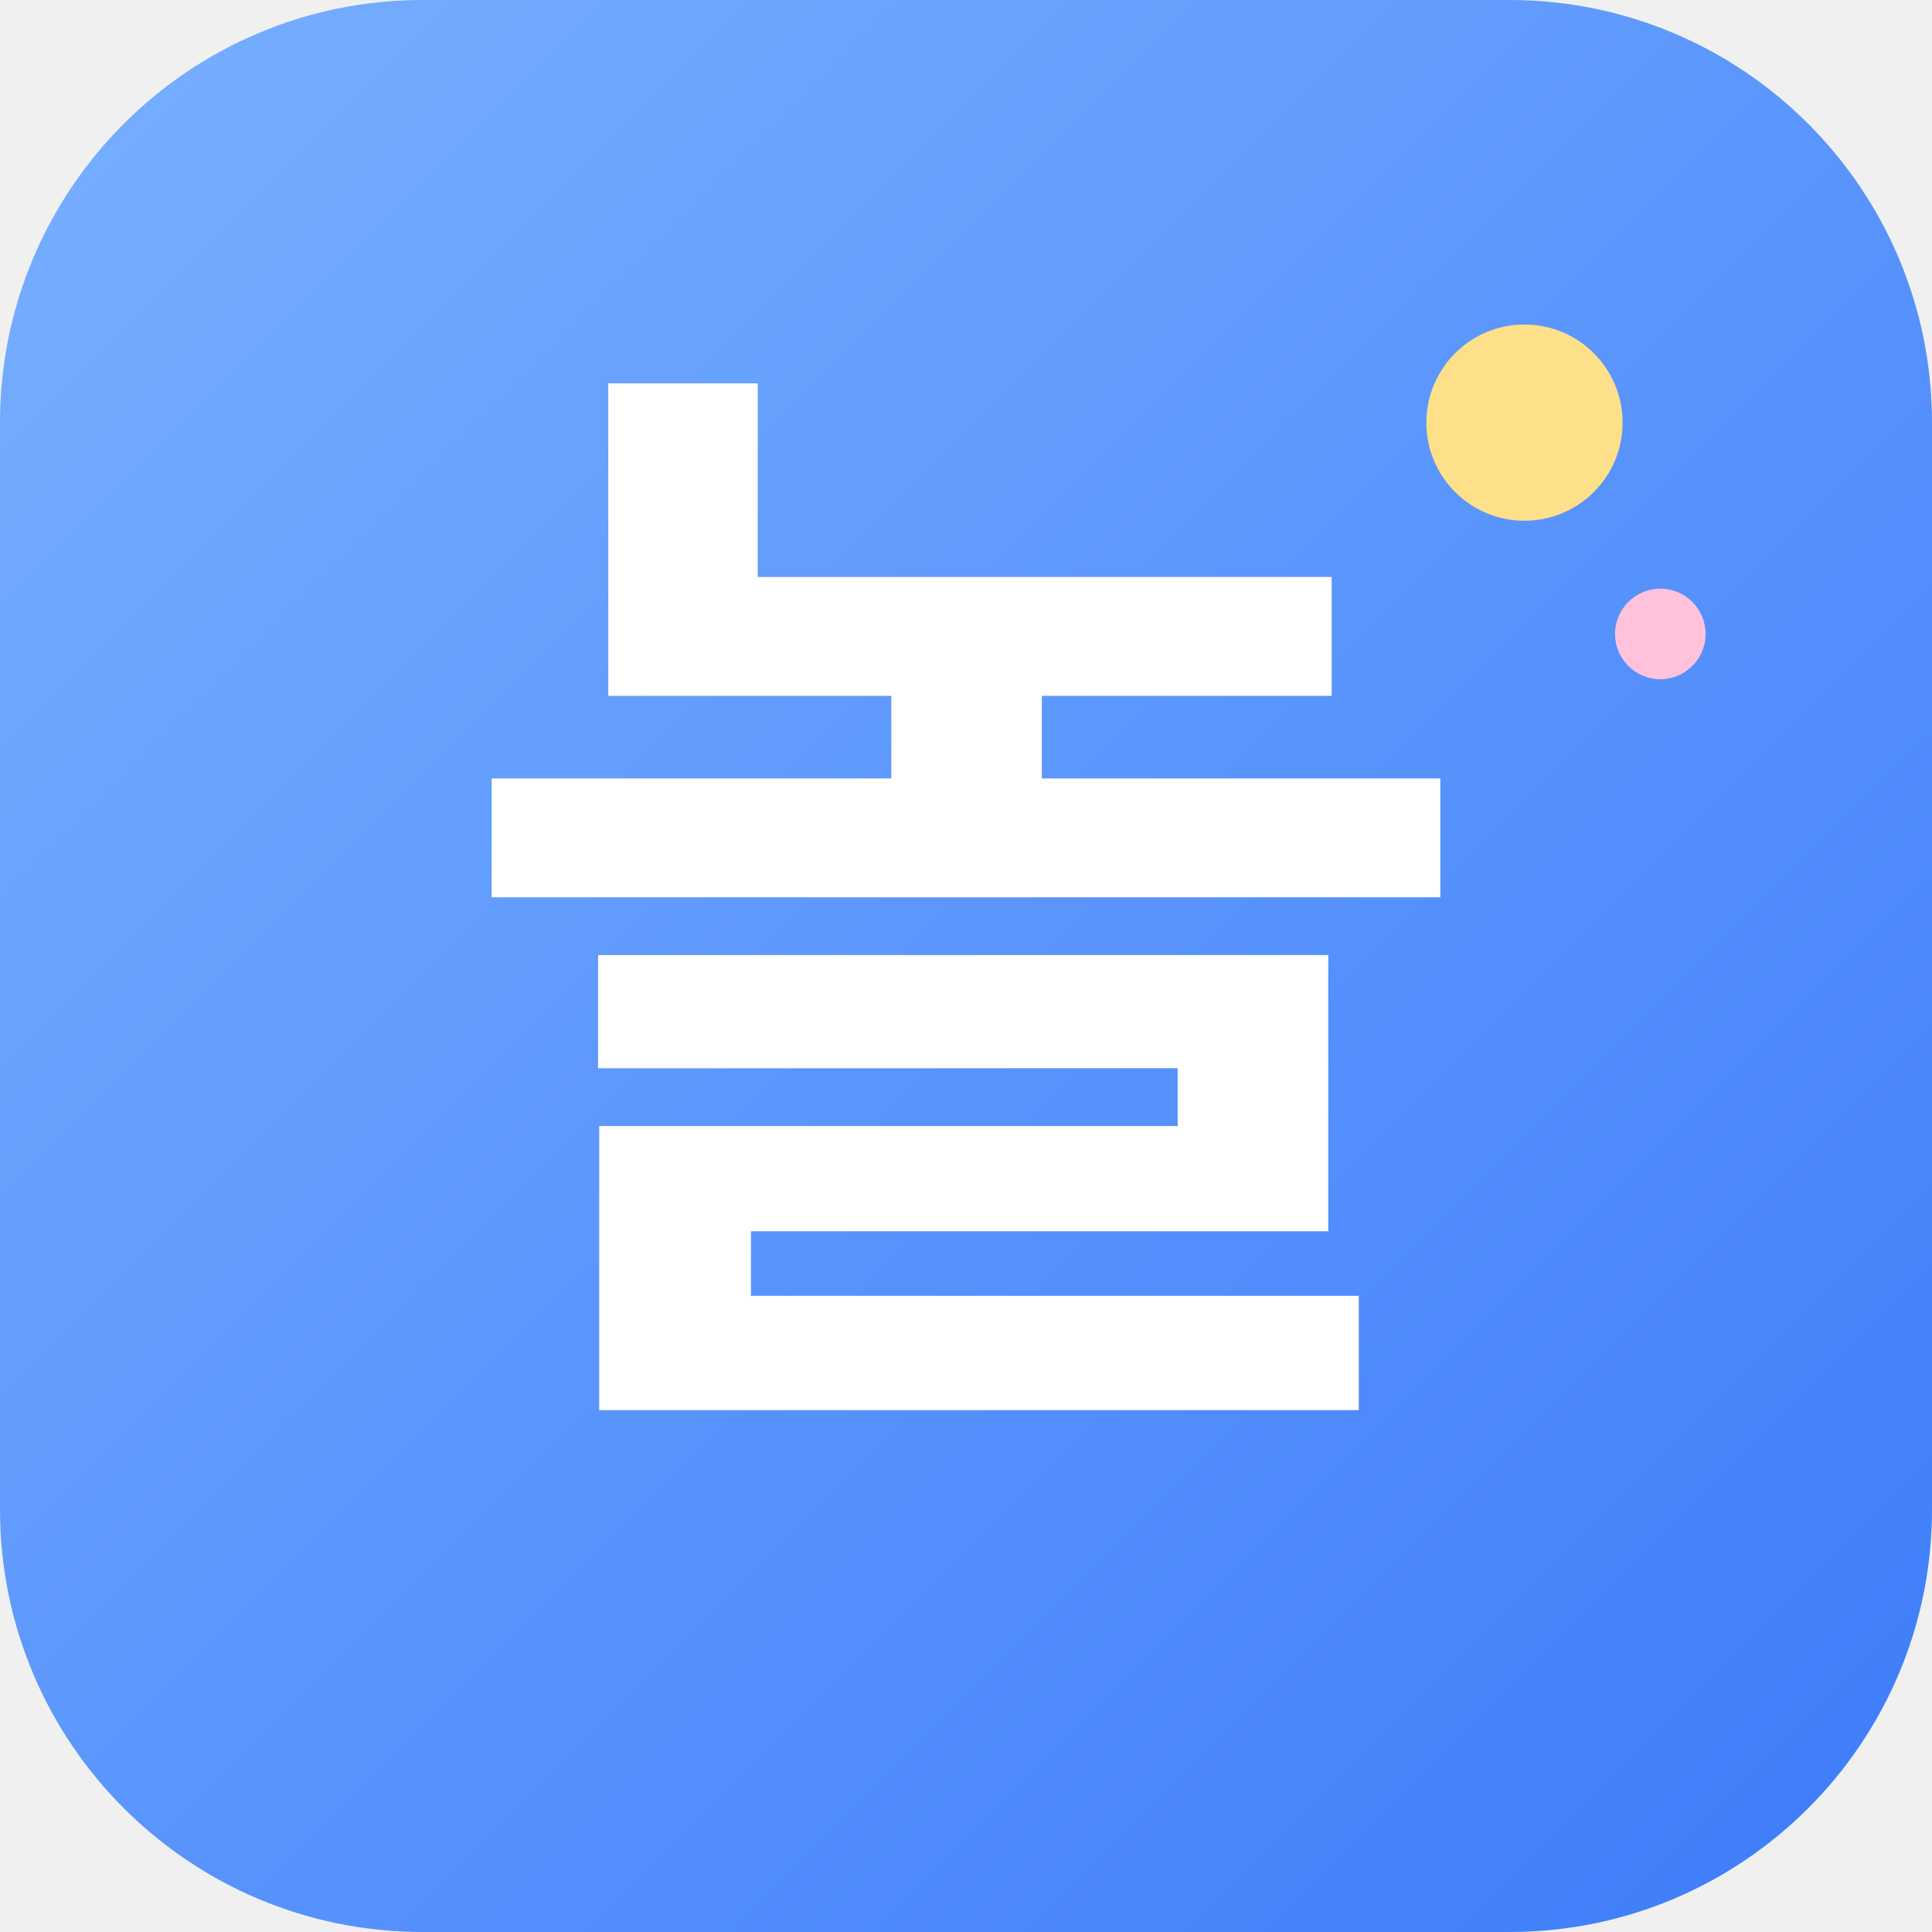
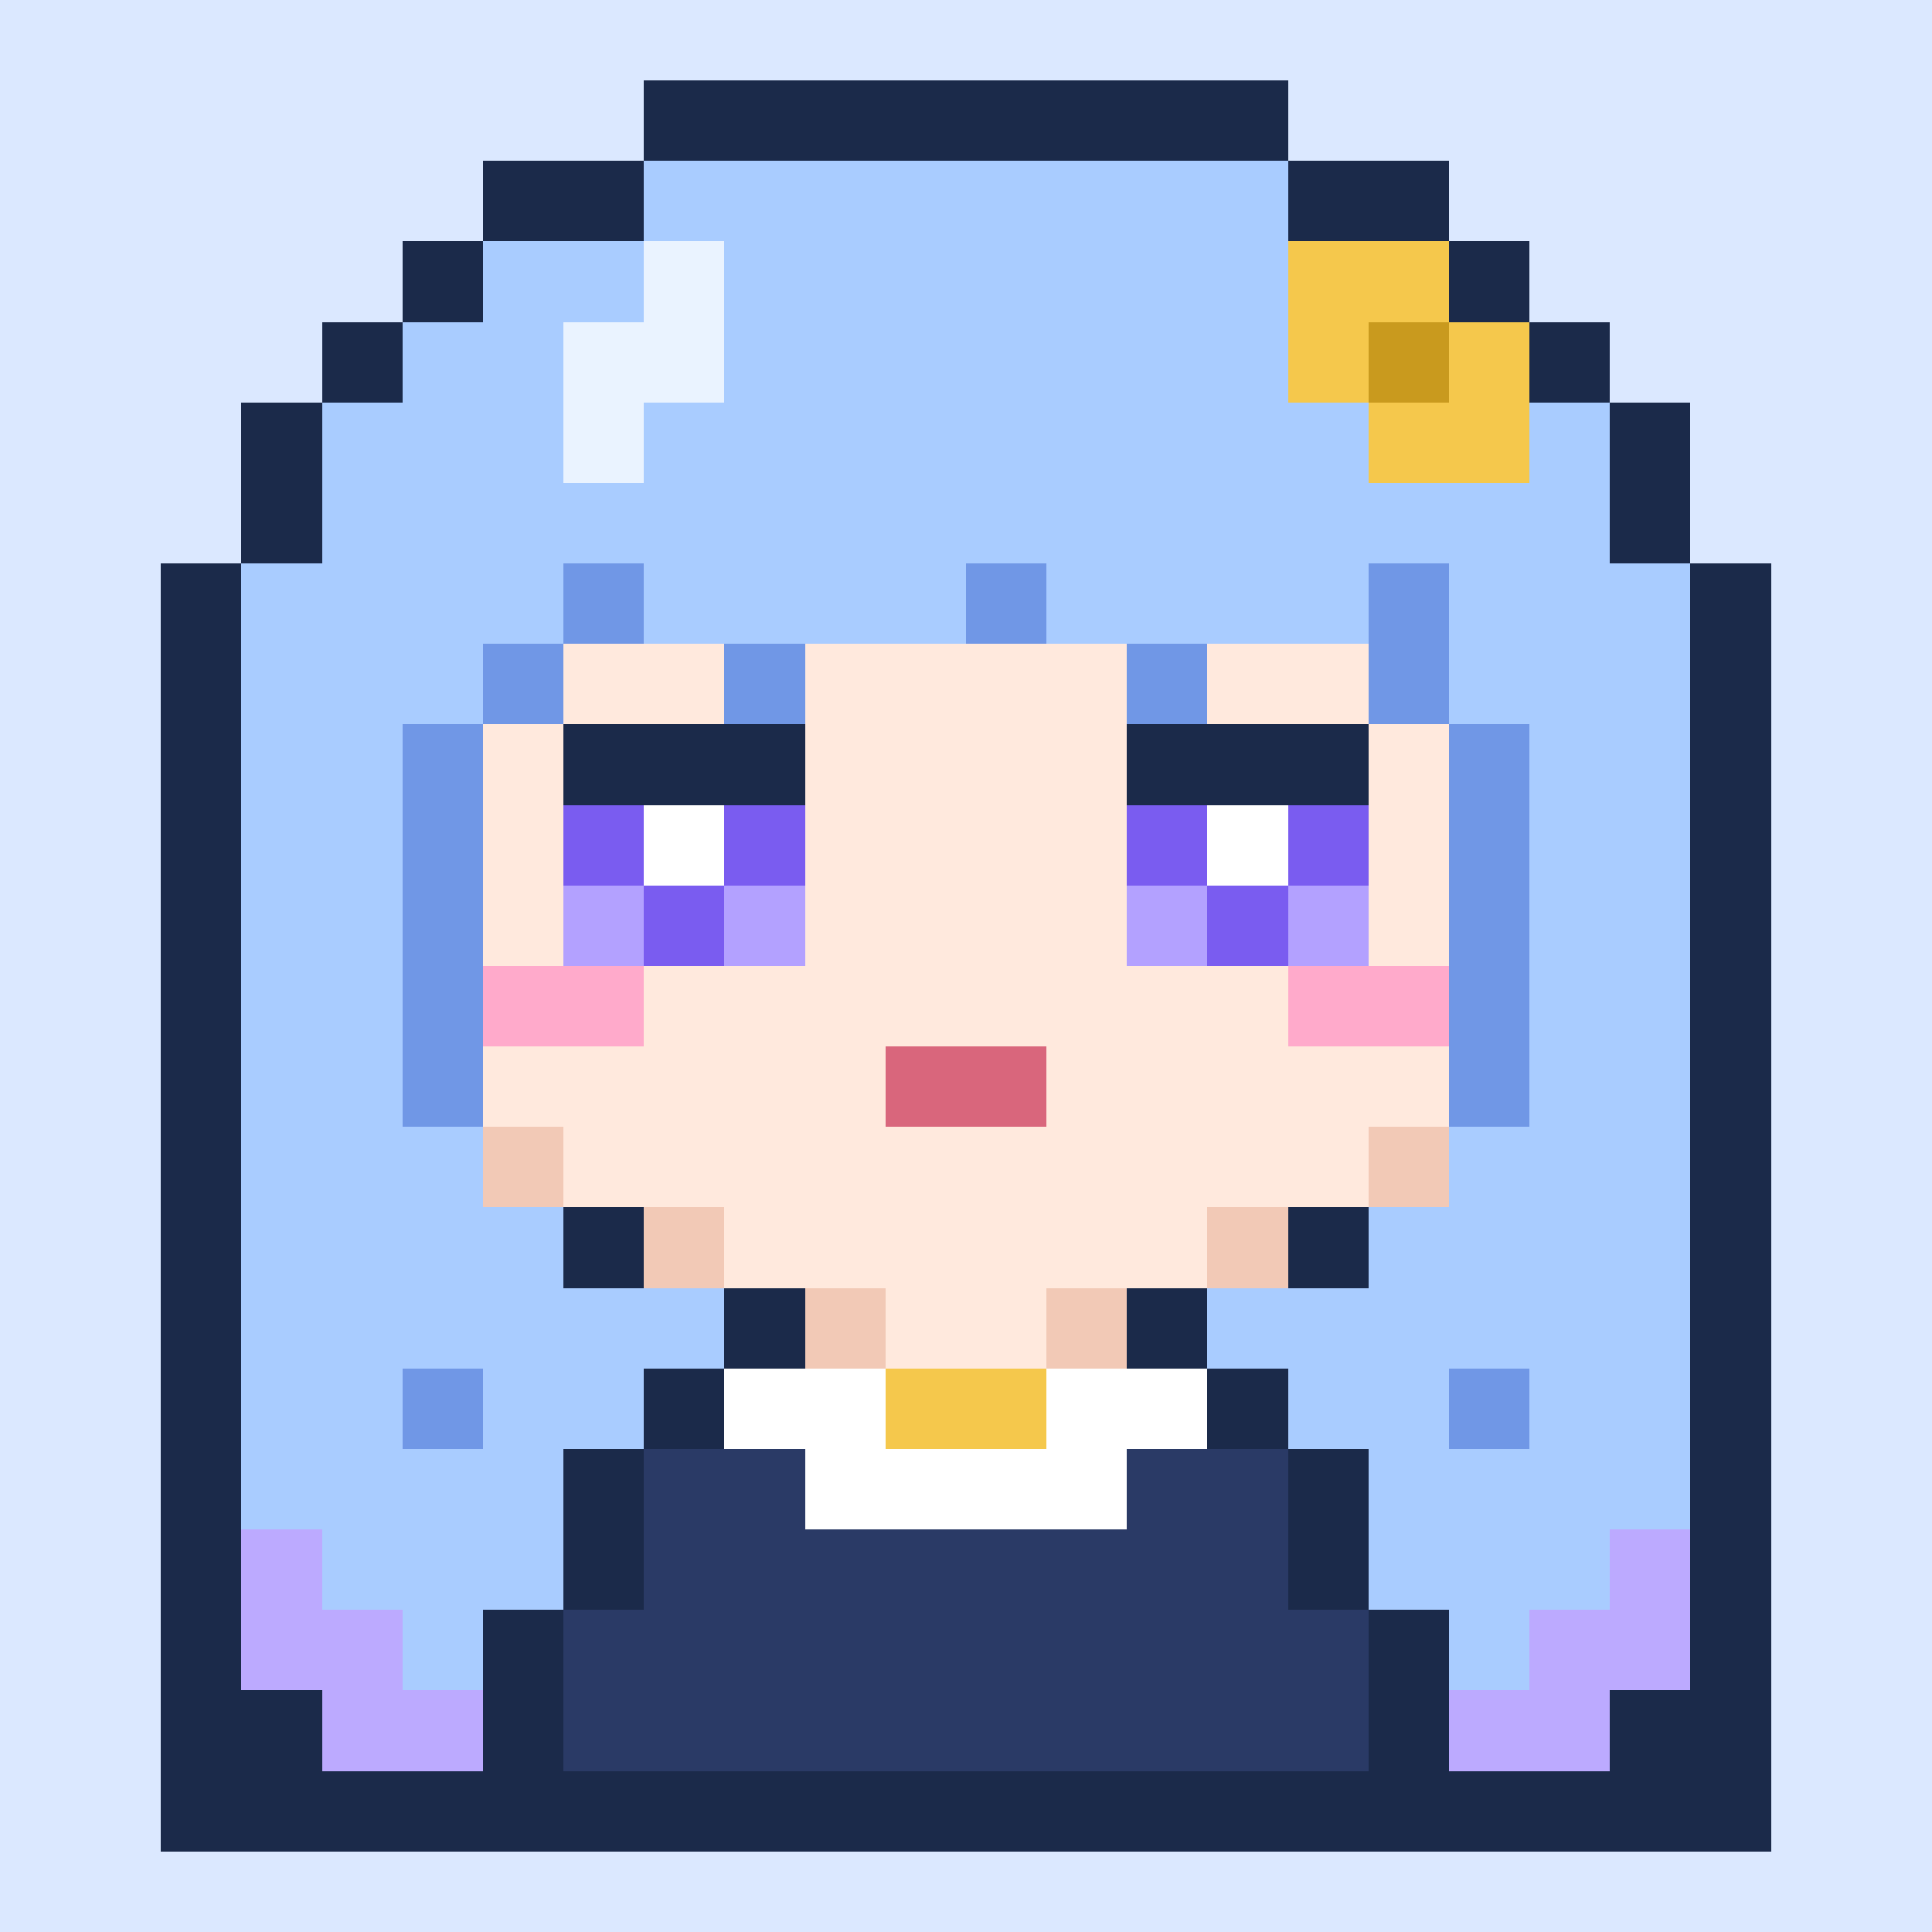
- <svg xmlns="http://www.w3.org/2000/svg" viewBox="0 0 512 512">
-   <defs>
-     <linearGradient id="g" x1="0" y1="0" x2="1" y2="1">
-       <stop offset="0" stop-color="#78b0ff" />
-       <stop offset="1" stop-color="#3d7bfa" />
-     </linearGradient>
-   </defs>
-   <rect width="512" height="512" rx="112" fill="url(#g)" />
-   <circle cx="404" cy="112" r="26" fill="#ffe08a" />
-   <circle cx="440" cy="168" r="12" fill="#ffc2db" />
-   <text x="256" y="350" text-anchor="middle" font-size="300" font-weight="900" font-family="'Pretendard Variable','Apple SD Gothic Neo','Malgun Gothic','Noto Sans KR',sans-serif" fill="#fff">놀</text>
+ <svg xmlns="http://www.w3.org/2000/svg" viewBox="0 0 24 24" shape-rendering="crispEdges">
+   <rect x="0" y="0" width="24" height="1" fill="#dbe8ff" />
+   <rect x="0" y="1" width="8" height="1" fill="#dbe8ff" />
+   <rect x="8" y="1" width="8" height="1" fill="#1b2a4a" />
+   <rect x="16" y="1" width="8" height="1" fill="#dbe8ff" />
+   <rect x="0" y="2" width="6" height="1" fill="#dbe8ff" />
+   <rect x="6" y="2" width="2" height="1" fill="#1b2a4a" />
+   <rect x="8" y="2" width="8" height="1" fill="#a9ccff" />
+   <rect x="16" y="2" width="2" height="1" fill="#1b2a4a" />
+   <rect x="18" y="2" width="6" height="1" fill="#dbe8ff" />
+   <rect x="0" y="3" width="5" height="1" fill="#dbe8ff" />
+   <rect x="5" y="3" width="1" height="1" fill="#1b2a4a" />
+   <rect x="6" y="3" width="2" height="1" fill="#a9ccff" />
+   <rect x="8" y="3" width="1" height="1" fill="#eaf3ff" />
+   <rect x="9" y="3" width="7" height="1" fill="#a9ccff" />
+   <rect x="16" y="3" width="2" height="1" fill="#f5c84c" />
+   <rect x="18" y="3" width="1" height="1" fill="#1b2a4a" />
+   <rect x="19" y="3" width="5" height="1" fill="#dbe8ff" />
+   <rect x="0" y="4" width="4" height="1" fill="#dbe8ff" />
+   <rect x="4" y="4" width="1" height="1" fill="#1b2a4a" />
+   <rect x="5" y="4" width="2" height="1" fill="#a9ccff" />
+   <rect x="7" y="4" width="2" height="1" fill="#eaf3ff" />
+   <rect x="9" y="4" width="7" height="1" fill="#a9ccff" />
+   <rect x="16" y="4" width="1" height="1" fill="#f5c84c" />
+   <rect x="17" y="4" width="1" height="1" fill="#c99a1e" />
+   <rect x="18" y="4" width="1" height="1" fill="#f5c84c" />
+   <rect x="19" y="4" width="1" height="1" fill="#1b2a4a" />
+   <rect x="20" y="4" width="4" height="1" fill="#dbe8ff" />
+   <rect x="0" y="5" width="3" height="1" fill="#dbe8ff" />
+   <rect x="3" y="5" width="1" height="1" fill="#1b2a4a" />
+   <rect x="4" y="5" width="3" height="1" fill="#a9ccff" />
+   <rect x="7" y="5" width="1" height="1" fill="#eaf3ff" />
+   <rect x="8" y="5" width="9" height="1" fill="#a9ccff" />
+   <rect x="17" y="5" width="2" height="1" fill="#f5c84c" />
+   <rect x="19" y="5" width="1" height="1" fill="#a9ccff" />
+   <rect x="20" y="5" width="1" height="1" fill="#1b2a4a" />
+   <rect x="21" y="5" width="3" height="1" fill="#dbe8ff" />
+   <rect x="0" y="6" width="3" height="1" fill="#dbe8ff" />
+   <rect x="3" y="6" width="1" height="1" fill="#1b2a4a" />
+   <rect x="4" y="6" width="16" height="1" fill="#a9ccff" />
+   <rect x="20" y="6" width="1" height="1" fill="#1b2a4a" />
+   <rect x="21" y="6" width="3" height="1" fill="#dbe8ff" />
+   <rect x="0" y="7" width="2" height="1" fill="#dbe8ff" />
+   <rect x="2" y="7" width="1" height="1" fill="#1b2a4a" />
+   <rect x="3" y="7" width="4" height="1" fill="#a9ccff" />
+   <rect x="7" y="7" width="1" height="1" fill="#7097e6" />
+   <rect x="8" y="7" width="4" height="1" fill="#a9ccff" />
+   <rect x="12" y="7" width="1" height="1" fill="#7097e6" />
+   <rect x="13" y="7" width="4" height="1" fill="#a9ccff" />
+   <rect x="17" y="7" width="1" height="1" fill="#7097e6" />
+   <rect x="18" y="7" width="3" height="1" fill="#a9ccff" />
+   <rect x="21" y="7" width="1" height="1" fill="#1b2a4a" />
+   <rect x="22" y="7" width="2" height="1" fill="#dbe8ff" />
+   <rect x="0" y="8" width="2" height="1" fill="#dbe8ff" />
+   <rect x="2" y="8" width="1" height="1" fill="#1b2a4a" />
+   <rect x="3" y="8" width="3" height="1" fill="#a9ccff" />
+   <rect x="6" y="8" width="1" height="1" fill="#7097e6" />
+   <rect x="7" y="8" width="2" height="1" fill="#ffe9dd" />
+   <rect x="9" y="8" width="1" height="1" fill="#7097e6" />
+   <rect x="10" y="8" width="4" height="1" fill="#ffe9dd" />
+   <rect x="14" y="8" width="1" height="1" fill="#7097e6" />
+   <rect x="15" y="8" width="2" height="1" fill="#ffe9dd" />
+   <rect x="17" y="8" width="1" height="1" fill="#7097e6" />
+   <rect x="18" y="8" width="3" height="1" fill="#a9ccff" />
+   <rect x="21" y="8" width="1" height="1" fill="#1b2a4a" />
+   <rect x="22" y="8" width="2" height="1" fill="#dbe8ff" />
+   <rect x="0" y="9" width="2" height="1" fill="#dbe8ff" />
+   <rect x="2" y="9" width="1" height="1" fill="#1b2a4a" />
+   <rect x="3" y="9" width="2" height="1" fill="#a9ccff" />
+   <rect x="5" y="9" width="1" height="1" fill="#7097e6" />
+   <rect x="6" y="9" width="1" height="1" fill="#ffe9dd" />
+   <rect x="7" y="9" width="3" height="1" fill="#1b2a4a" />
+   <rect x="10" y="9" width="4" height="1" fill="#ffe9dd" />
+   <rect x="14" y="9" width="3" height="1" fill="#1b2a4a" />
+   <rect x="17" y="9" width="1" height="1" fill="#ffe9dd" />
+   <rect x="18" y="9" width="1" height="1" fill="#7097e6" />
+   <rect x="19" y="9" width="2" height="1" fill="#a9ccff" />
+   <rect x="21" y="9" width="1" height="1" fill="#1b2a4a" />
+   <rect x="22" y="9" width="2" height="1" fill="#dbe8ff" />
+   <rect x="0" y="10" width="2" height="1" fill="#dbe8ff" />
+   <rect x="2" y="10" width="1" height="1" fill="#1b2a4a" />
+   <rect x="3" y="10" width="2" height="1" fill="#a9ccff" />
+   <rect x="5" y="10" width="1" height="1" fill="#7097e6" />
+   <rect x="6" y="10" width="1" height="1" fill="#ffe9dd" />
+   <rect x="7" y="10" width="1" height="1" fill="#7a5cf0" />
+   <rect x="8" y="10" width="1" height="1" fill="#ffffff" />
+   <rect x="9" y="10" width="1" height="1" fill="#7a5cf0" />
+   <rect x="10" y="10" width="4" height="1" fill="#ffe9dd" />
+   <rect x="14" y="10" width="1" height="1" fill="#7a5cf0" />
+   <rect x="15" y="10" width="1" height="1" fill="#ffffff" />
+   <rect x="16" y="10" width="1" height="1" fill="#7a5cf0" />
+   <rect x="17" y="10" width="1" height="1" fill="#ffe9dd" />
+   <rect x="18" y="10" width="1" height="1" fill="#7097e6" />
+   <rect x="19" y="10" width="2" height="1" fill="#a9ccff" />
+   <rect x="21" y="10" width="1" height="1" fill="#1b2a4a" />
+   <rect x="22" y="10" width="2" height="1" fill="#dbe8ff" />
+   <rect x="0" y="11" width="2" height="1" fill="#dbe8ff" />
+   <rect x="2" y="11" width="1" height="1" fill="#1b2a4a" />
+   <rect x="3" y="11" width="2" height="1" fill="#a9ccff" />
+   <rect x="5" y="11" width="1" height="1" fill="#7097e6" />
+   <rect x="6" y="11" width="1" height="1" fill="#ffe9dd" />
+   <rect x="7" y="11" width="1" height="1" fill="#b3a1ff" />
+   <rect x="8" y="11" width="1" height="1" fill="#7a5cf0" />
+   <rect x="9" y="11" width="1" height="1" fill="#b3a1ff" />
+   <rect x="10" y="11" width="4" height="1" fill="#ffe9dd" />
+   <rect x="14" y="11" width="1" height="1" fill="#b3a1ff" />
+   <rect x="15" y="11" width="1" height="1" fill="#7a5cf0" />
+   <rect x="16" y="11" width="1" height="1" fill="#b3a1ff" />
+   <rect x="17" y="11" width="1" height="1" fill="#ffe9dd" />
+   <rect x="18" y="11" width="1" height="1" fill="#7097e6" />
+   <rect x="19" y="11" width="2" height="1" fill="#a9ccff" />
+   <rect x="21" y="11" width="1" height="1" fill="#1b2a4a" />
+   <rect x="22" y="11" width="2" height="1" fill="#dbe8ff" />
+   <rect x="0" y="12" width="2" height="1" fill="#dbe8ff" />
+   <rect x="2" y="12" width="1" height="1" fill="#1b2a4a" />
+   <rect x="3" y="12" width="2" height="1" fill="#a9ccff" />
+   <rect x="5" y="12" width="1" height="1" fill="#7097e6" />
+   <rect x="6" y="12" width="2" height="1" fill="#ffaacb" />
+   <rect x="8" y="12" width="8" height="1" fill="#ffe9dd" />
+   <rect x="16" y="12" width="2" height="1" fill="#ffaacb" />
+   <rect x="18" y="12" width="1" height="1" fill="#7097e6" />
+   <rect x="19" y="12" width="2" height="1" fill="#a9ccff" />
+   <rect x="21" y="12" width="1" height="1" fill="#1b2a4a" />
+   <rect x="22" y="12" width="2" height="1" fill="#dbe8ff" />
+   <rect x="0" y="13" width="2" height="1" fill="#dbe8ff" />
+   <rect x="2" y="13" width="1" height="1" fill="#1b2a4a" />
+   <rect x="3" y="13" width="2" height="1" fill="#a9ccff" />
+   <rect x="5" y="13" width="1" height="1" fill="#7097e6" />
+   <rect x="6" y="13" width="5" height="1" fill="#ffe9dd" />
+   <rect x="11" y="13" width="2" height="1" fill="#d9667c" />
+   <rect x="13" y="13" width="5" height="1" fill="#ffe9dd" />
+   <rect x="18" y="13" width="1" height="1" fill="#7097e6" />
+   <rect x="19" y="13" width="2" height="1" fill="#a9ccff" />
+   <rect x="21" y="13" width="1" height="1" fill="#1b2a4a" />
+   <rect x="22" y="13" width="2" height="1" fill="#dbe8ff" />
+   <rect x="0" y="14" width="2" height="1" fill="#dbe8ff" />
+   <rect x="2" y="14" width="1" height="1" fill="#1b2a4a" />
+   <rect x="3" y="14" width="3" height="1" fill="#a9ccff" />
+   <rect x="6" y="14" width="1" height="1" fill="#f2c9b6" />
+   <rect x="7" y="14" width="10" height="1" fill="#ffe9dd" />
+   <rect x="17" y="14" width="1" height="1" fill="#f2c9b6" />
+   <rect x="18" y="14" width="3" height="1" fill="#a9ccff" />
+   <rect x="21" y="14" width="1" height="1" fill="#1b2a4a" />
+   <rect x="22" y="14" width="2" height="1" fill="#dbe8ff" />
+   <rect x="0" y="15" width="2" height="1" fill="#dbe8ff" />
+   <rect x="2" y="15" width="1" height="1" fill="#1b2a4a" />
+   <rect x="3" y="15" width="4" height="1" fill="#a9ccff" />
+   <rect x="7" y="15" width="1" height="1" fill="#1b2a4a" />
+   <rect x="8" y="15" width="1" height="1" fill="#f2c9b6" />
+   <rect x="9" y="15" width="6" height="1" fill="#ffe9dd" />
+   <rect x="15" y="15" width="1" height="1" fill="#f2c9b6" />
+   <rect x="16" y="15" width="1" height="1" fill="#1b2a4a" />
+   <rect x="17" y="15" width="4" height="1" fill="#a9ccff" />
+   <rect x="21" y="15" width="1" height="1" fill="#1b2a4a" />
+   <rect x="22" y="15" width="2" height="1" fill="#dbe8ff" />
+   <rect x="0" y="16" width="2" height="1" fill="#dbe8ff" />
+   <rect x="2" y="16" width="1" height="1" fill="#1b2a4a" />
+   <rect x="3" y="16" width="6" height="1" fill="#a9ccff" />
+   <rect x="9" y="16" width="1" height="1" fill="#1b2a4a" />
+   <rect x="10" y="16" width="1" height="1" fill="#f2c9b6" />
+   <rect x="11" y="16" width="2" height="1" fill="#ffe9dd" />
+   <rect x="13" y="16" width="1" height="1" fill="#f2c9b6" />
+   <rect x="14" y="16" width="1" height="1" fill="#1b2a4a" />
+   <rect x="15" y="16" width="6" height="1" fill="#a9ccff" />
+   <rect x="21" y="16" width="1" height="1" fill="#1b2a4a" />
+   <rect x="22" y="16" width="2" height="1" fill="#dbe8ff" />
+   <rect x="0" y="17" width="2" height="1" fill="#dbe8ff" />
+   <rect x="2" y="17" width="1" height="1" fill="#1b2a4a" />
+   <rect x="3" y="17" width="2" height="1" fill="#a9ccff" />
+   <rect x="5" y="17" width="1" height="1" fill="#7097e6" />
+   <rect x="6" y="17" width="2" height="1" fill="#a9ccff" />
+   <rect x="8" y="17" width="1" height="1" fill="#1b2a4a" />
+   <rect x="9" y="17" width="2" height="1" fill="#ffffff" />
+   <rect x="11" y="17" width="2" height="1" fill="#f5c84c" />
+   <rect x="13" y="17" width="2" height="1" fill="#ffffff" />
+   <rect x="15" y="17" width="1" height="1" fill="#1b2a4a" />
+   <rect x="16" y="17" width="2" height="1" fill="#a9ccff" />
+   <rect x="18" y="17" width="1" height="1" fill="#7097e6" />
+   <rect x="19" y="17" width="2" height="1" fill="#a9ccff" />
+   <rect x="21" y="17" width="1" height="1" fill="#1b2a4a" />
+   <rect x="22" y="17" width="2" height="1" fill="#dbe8ff" />
+   <rect x="0" y="18" width="2" height="1" fill="#dbe8ff" />
+   <rect x="2" y="18" width="1" height="1" fill="#1b2a4a" />
+   <rect x="3" y="18" width="4" height="1" fill="#a9ccff" />
+   <rect x="7" y="18" width="1" height="1" fill="#1b2a4a" />
+   <rect x="8" y="18" width="2" height="1" fill="#2a3a66" />
+   <rect x="10" y="18" width="4" height="1" fill="#ffffff" />
+   <rect x="14" y="18" width="2" height="1" fill="#2a3a66" />
+   <rect x="16" y="18" width="1" height="1" fill="#1b2a4a" />
+   <rect x="17" y="18" width="4" height="1" fill="#a9ccff" />
+   <rect x="21" y="18" width="1" height="1" fill="#1b2a4a" />
+   <rect x="22" y="18" width="2" height="1" fill="#dbe8ff" />
+   <rect x="0" y="19" width="2" height="1" fill="#dbe8ff" />
+   <rect x="2" y="19" width="1" height="1" fill="#1b2a4a" />
+   <rect x="3" y="19" width="1" height="1" fill="#bcaaff" />
+   <rect x="4" y="19" width="3" height="1" fill="#a9ccff" />
+   <rect x="7" y="19" width="1" height="1" fill="#1b2a4a" />
+   <rect x="8" y="19" width="8" height="1" fill="#2a3a66" />
+   <rect x="16" y="19" width="1" height="1" fill="#1b2a4a" />
+   <rect x="17" y="19" width="3" height="1" fill="#a9ccff" />
+   <rect x="20" y="19" width="1" height="1" fill="#bcaaff" />
+   <rect x="21" y="19" width="1" height="1" fill="#1b2a4a" />
+   <rect x="22" y="19" width="2" height="1" fill="#dbe8ff" />
+   <rect x="0" y="20" width="2" height="1" fill="#dbe8ff" />
+   <rect x="2" y="20" width="1" height="1" fill="#1b2a4a" />
+   <rect x="3" y="20" width="2" height="1" fill="#bcaaff" />
+   <rect x="5" y="20" width="1" height="1" fill="#a9ccff" />
+   <rect x="6" y="20" width="1" height="1" fill="#1b2a4a" />
+   <rect x="7" y="20" width="10" height="1" fill="#2a3a66" />
+   <rect x="17" y="20" width="1" height="1" fill="#1b2a4a" />
+   <rect x="18" y="20" width="1" height="1" fill="#a9ccff" />
+   <rect x="19" y="20" width="2" height="1" fill="#bcaaff" />
+   <rect x="21" y="20" width="1" height="1" fill="#1b2a4a" />
+   <rect x="22" y="20" width="2" height="1" fill="#dbe8ff" />
+   <rect x="0" y="21" width="2" height="1" fill="#dbe8ff" />
+   <rect x="2" y="21" width="2" height="1" fill="#1b2a4a" />
+   <rect x="4" y="21" width="2" height="1" fill="#bcaaff" />
+   <rect x="6" y="21" width="1" height="1" fill="#1b2a4a" />
+   <rect x="7" y="21" width="10" height="1" fill="#2a3a66" />
+   <rect x="17" y="21" width="1" height="1" fill="#1b2a4a" />
+   <rect x="18" y="21" width="2" height="1" fill="#bcaaff" />
+   <rect x="20" y="21" width="2" height="1" fill="#1b2a4a" />
+   <rect x="22" y="21" width="2" height="1" fill="#dbe8ff" />
+   <rect x="0" y="22" width="2" height="1" fill="#dbe8ff" />
+   <rect x="2" y="22" width="20" height="1" fill="#1b2a4a" />
+   <rect x="22" y="22" width="2" height="1" fill="#dbe8ff" />
+   <rect x="0" y="23" width="24" height="1" fill="#dbe8ff" />
</svg>
